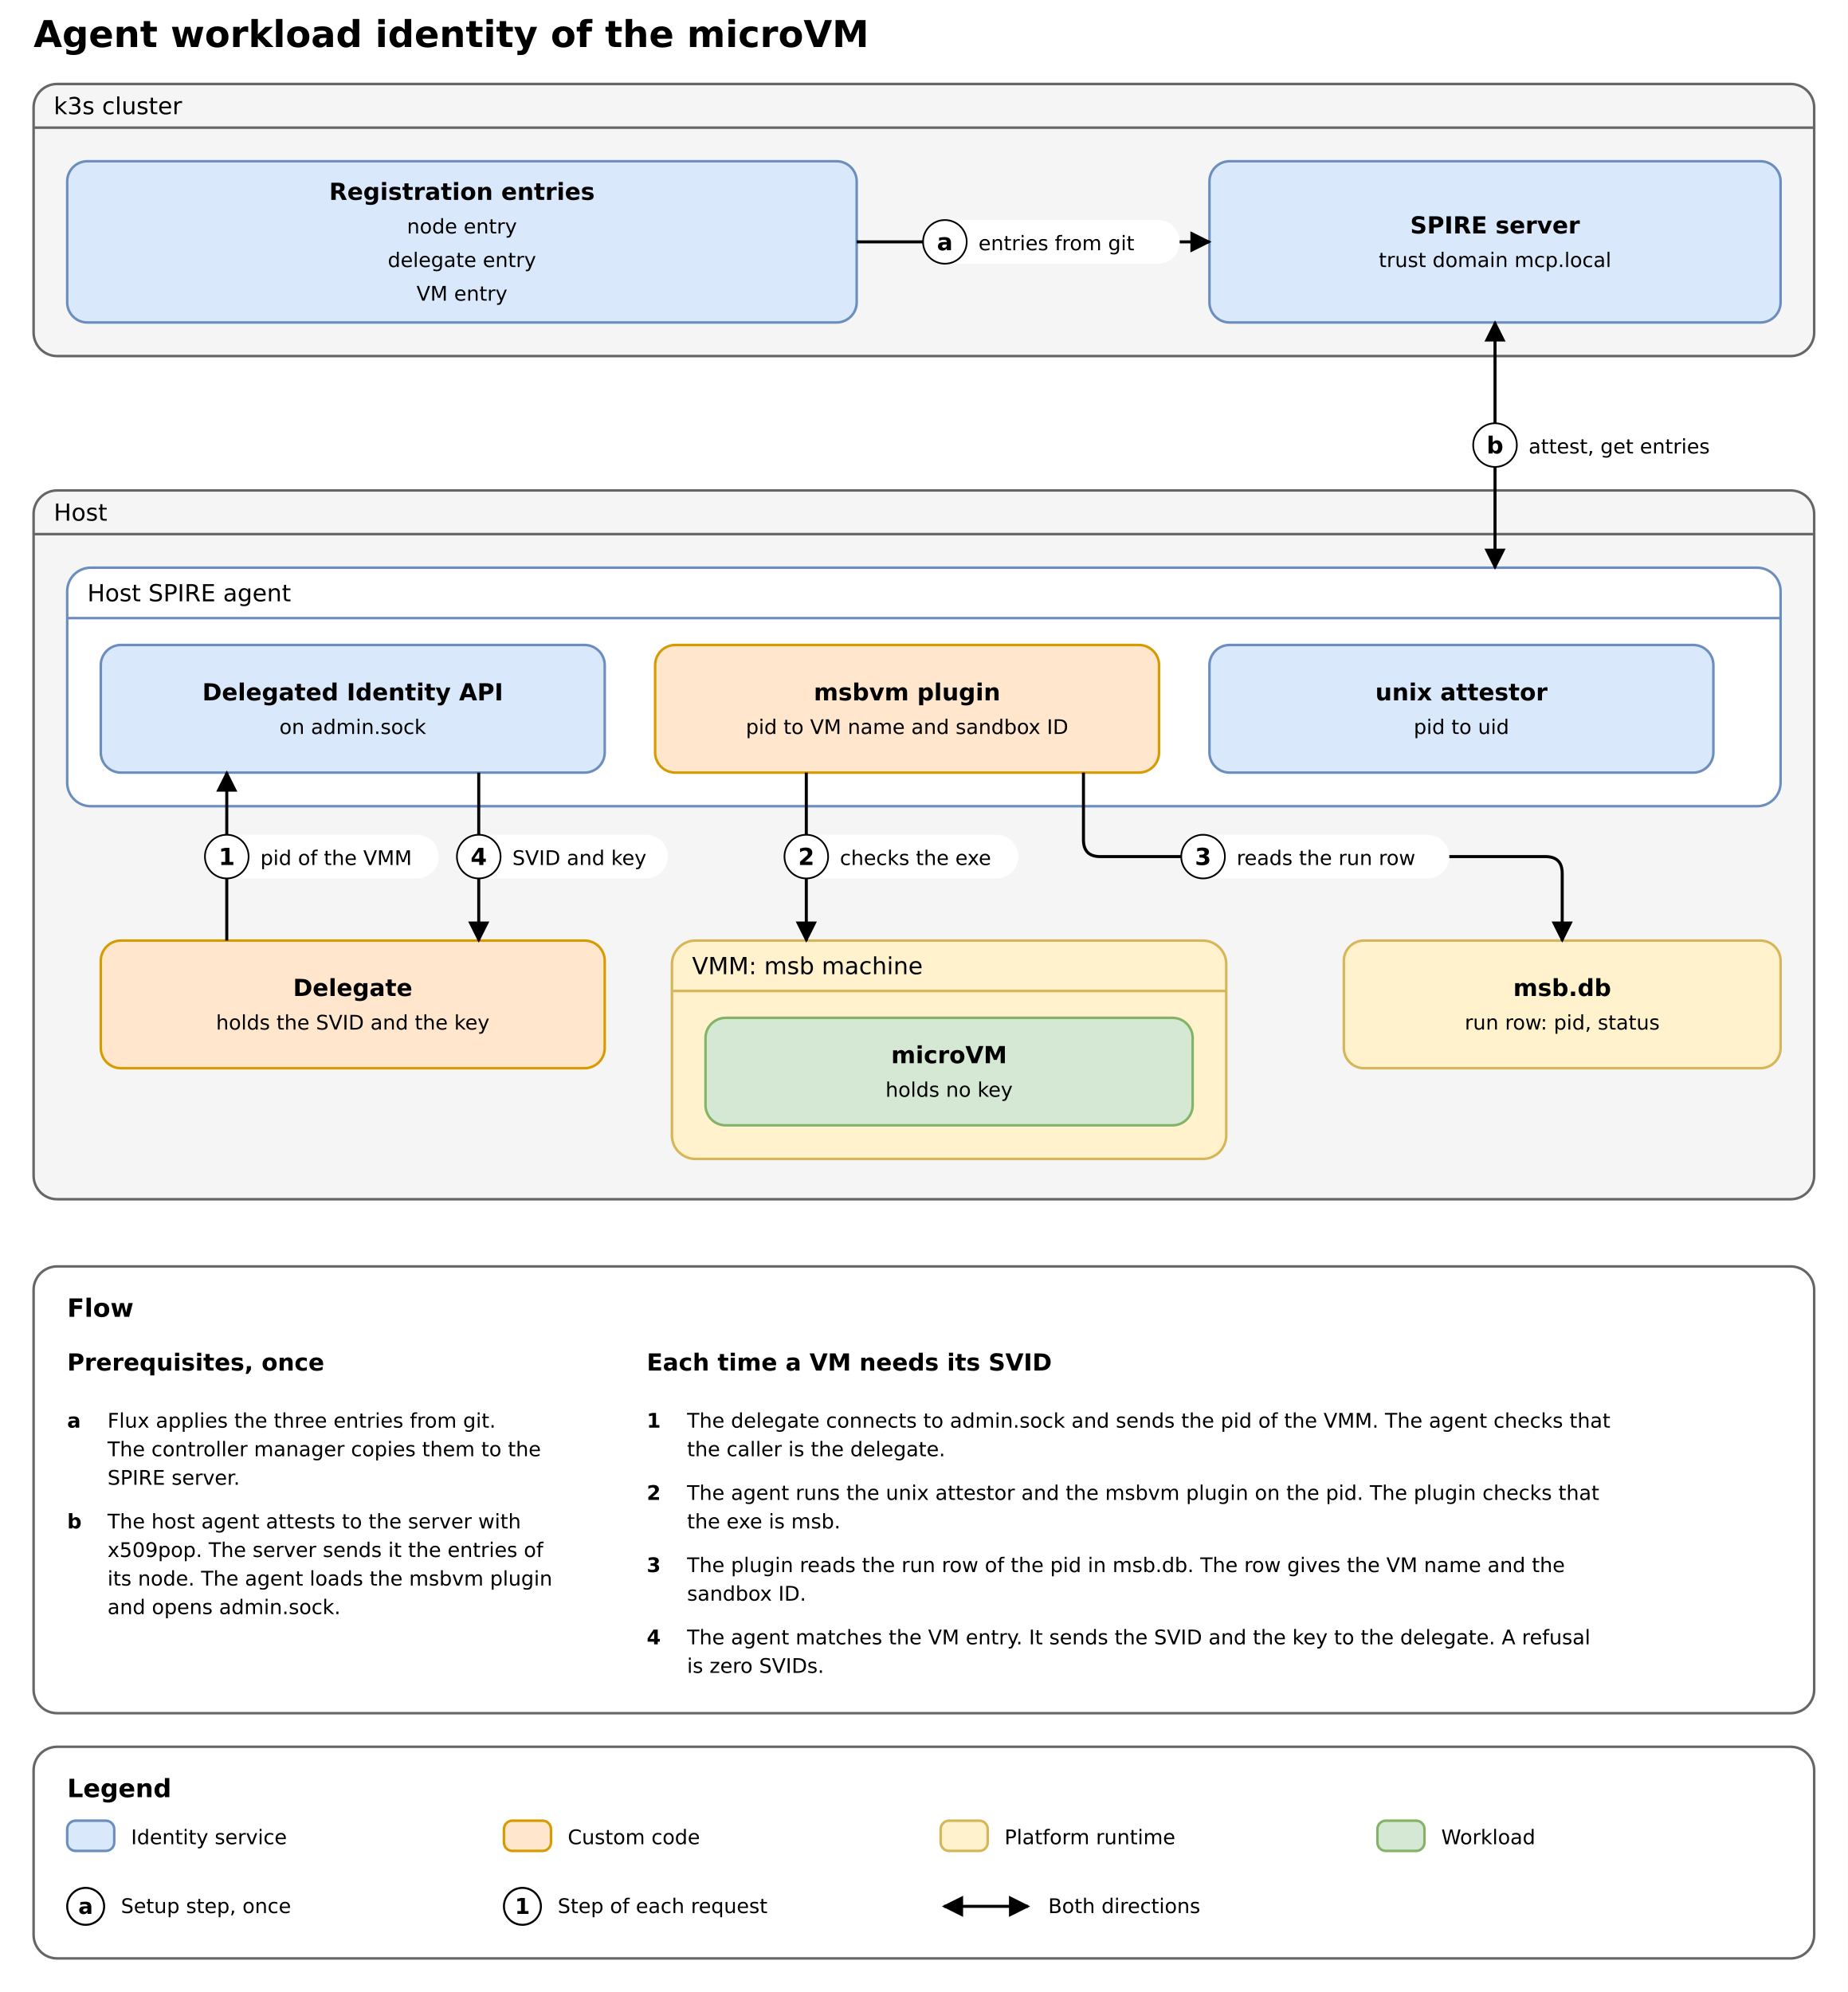
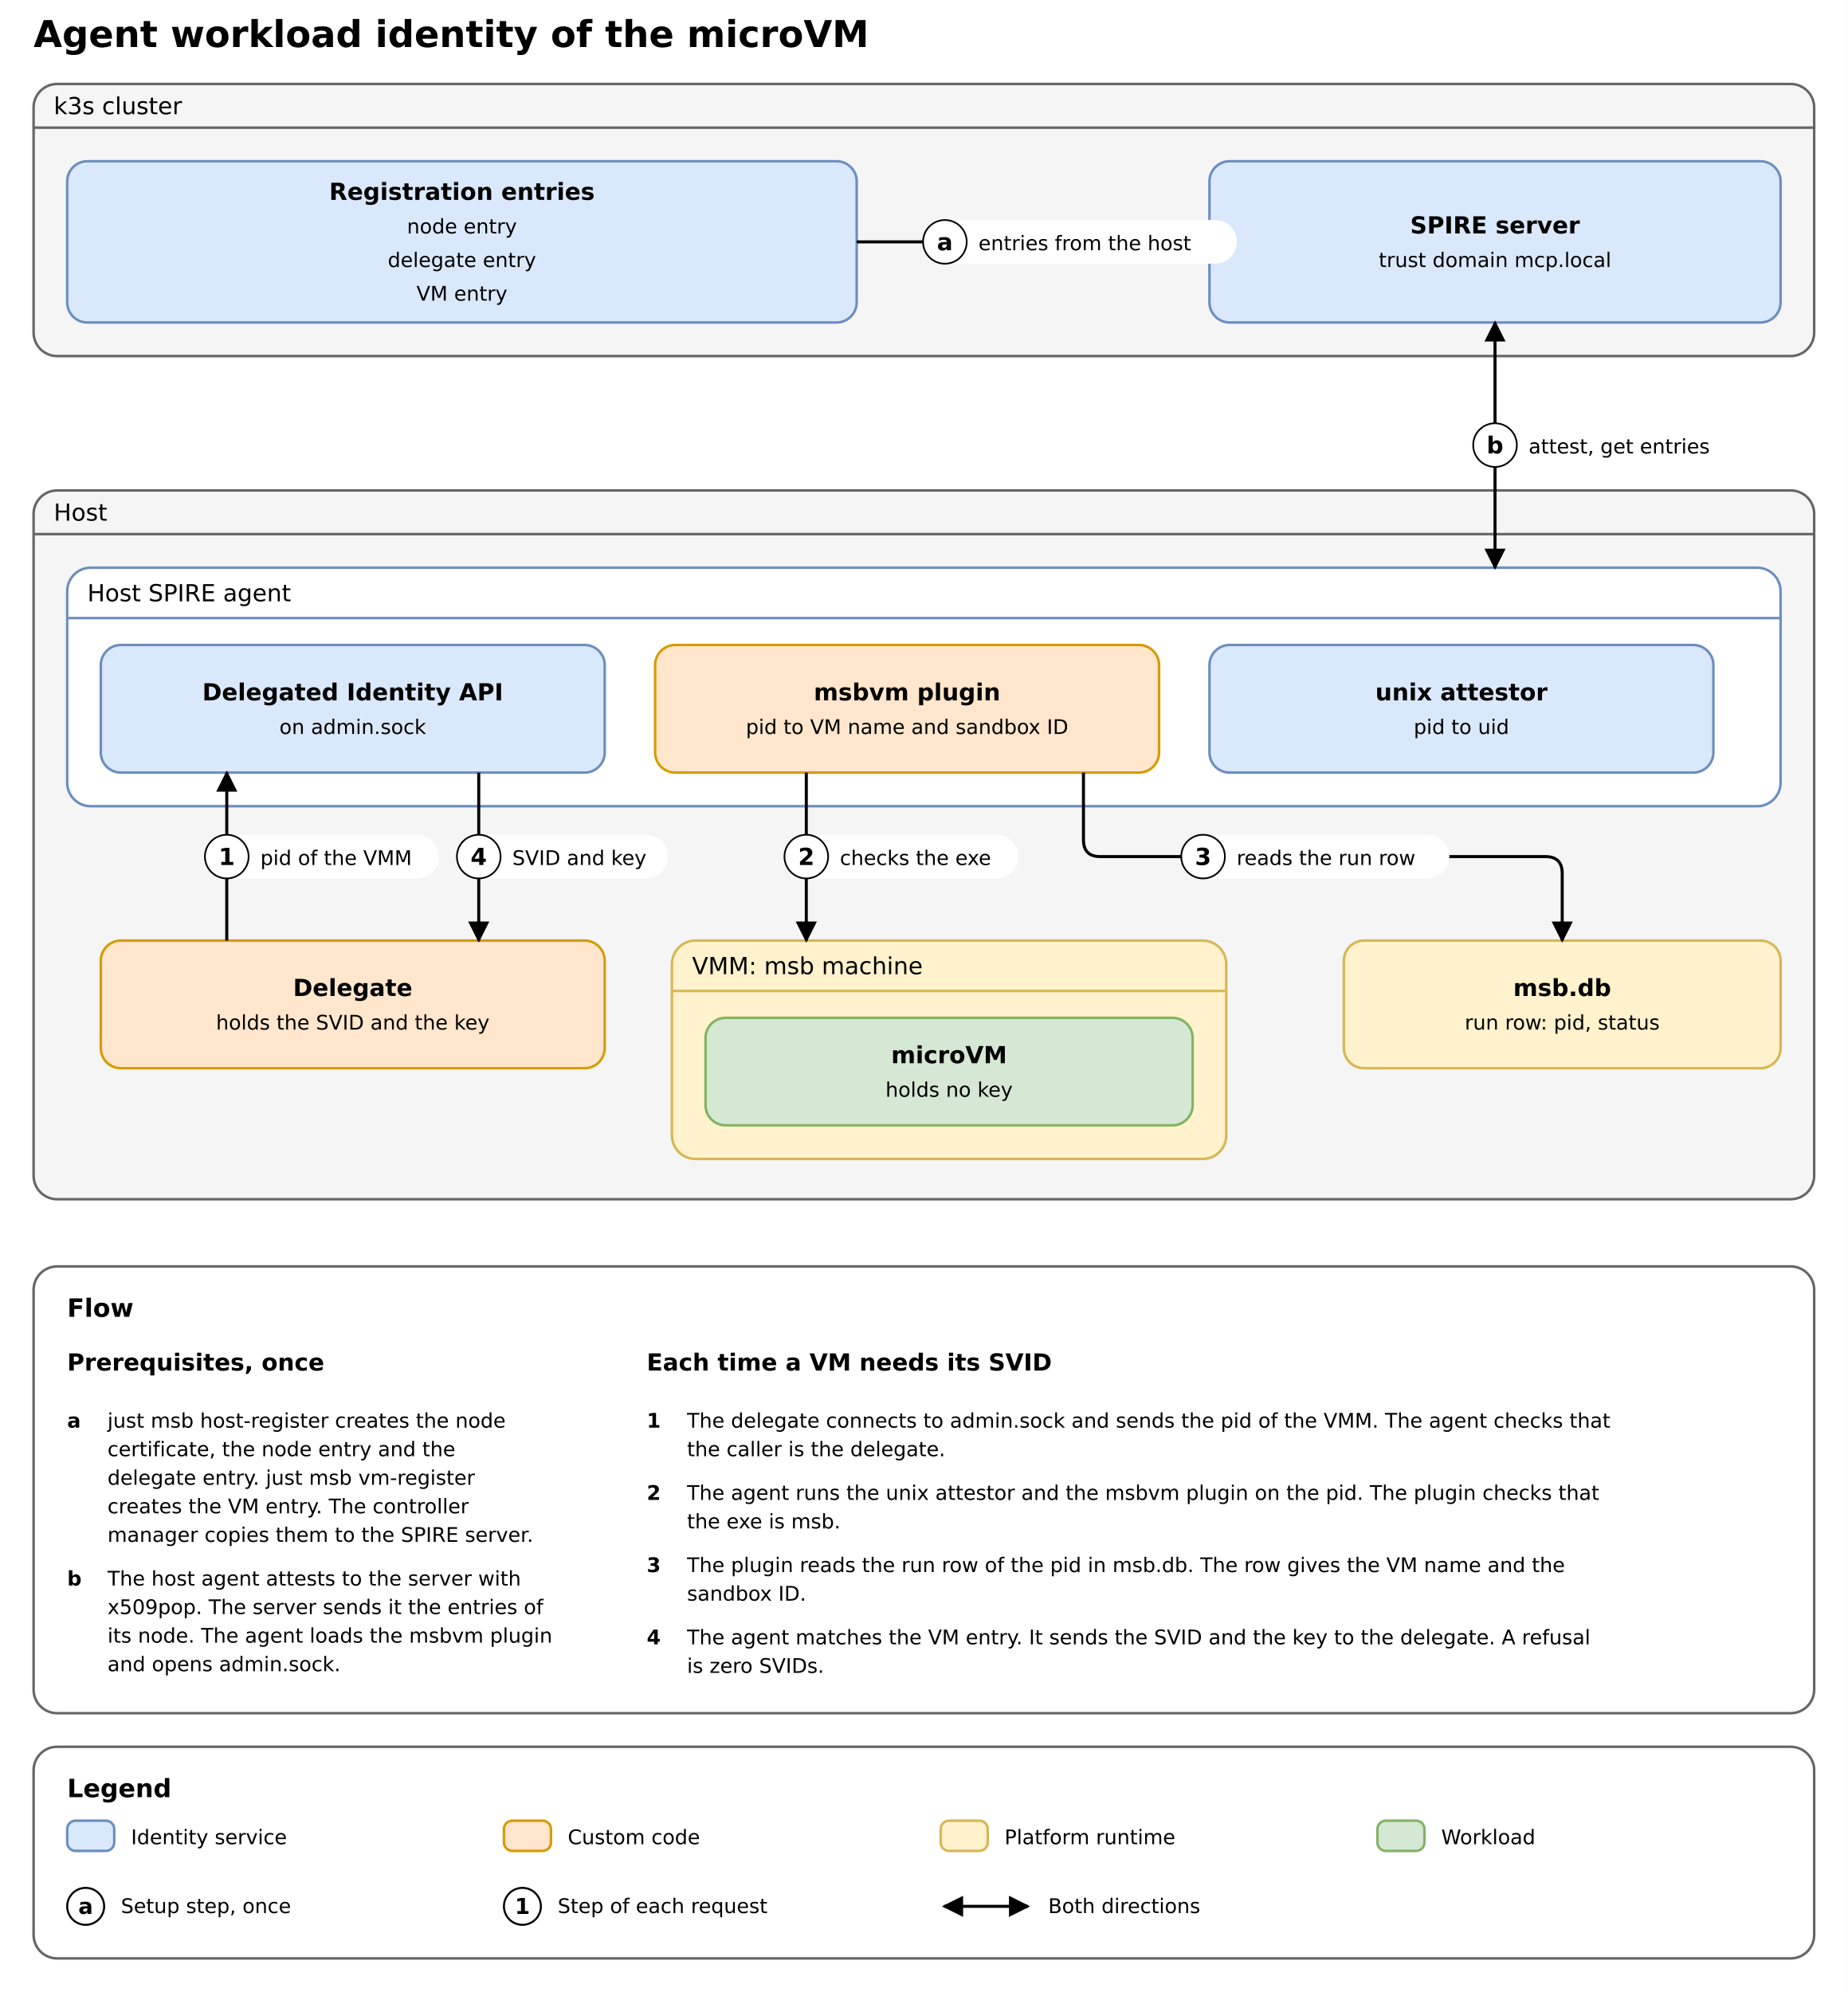
<svg xmlns="http://www.w3.org/2000/svg" width="1100" height="1186" viewBox="0 0 1100 1186" font-family="DejaVu Sans, Verdana, Helvetica, Arial, sans-serif">
  <defs>
    <marker id="ar" viewBox="0 0 10 10" refX="9" refY="5" markerWidth="7" markerHeight="7" orient="auto-start-reverse">
      <path d="M0,0 L10,5 L0,10 z" fill="#000" />
    </marker>
  </defs>
  <rect width="1100" height="1186" fill="#ffffff" />
  <text x="20" y="28" font-size="22" font-weight="bold" fill="#000">Agent workload identity of the microVM</text>
  <rect x="20" y="50" width="1060" height="162" rx="14" fill="#f5f5f5" stroke="#666666" stroke-width="1.5" />
  <line x1="20" y1="76" x2="1080" y2="76" stroke="#666666" stroke-width="1.5" />
  <text x="32" y="68.0" font-size="14" fill="#000">k3s cluster</text>
  <rect x="40" y="96" width="470" height="96" rx="12" fill="#dae8fc" stroke="#6c8ebf" stroke-width="1.5" />
  <text x="275.0" y="119.0" font-size="14" text-anchor="middle" fill="#000" font-weight="bold">Registration entries</text>
  <text x="275.0" y="139.0" font-size="12" text-anchor="middle" fill="#000">node entry</text>
  <text x="275.0" y="159.0" font-size="12" text-anchor="middle" fill="#000">delegate entry</text>
  <text x="275.0" y="179.0" font-size="12" text-anchor="middle" fill="#000">VM entry</text>
  <rect x="720" y="96" width="340" height="96" rx="12" fill="#dae8fc" stroke="#6c8ebf" stroke-width="1.5" />
  <text x="890.0" y="139.0" font-size="14" text-anchor="middle" fill="#000" font-weight="bold">SPIRE server</text>
  <text x="890.0" y="159.0" font-size="12" text-anchor="middle" fill="#000">trust domain mcp.local</text>
  <rect x="20" y="292" width="1060" height="422" rx="14" fill="#f5f5f5" stroke="#666666" stroke-width="1.5" />
  <line x1="20" y1="318" x2="1080" y2="318" stroke="#666666" stroke-width="1.5" />
  <text x="32" y="310.0" font-size="14" fill="#000">Host</text>
  <rect x="40" y="338" width="1020" height="142" rx="14" fill="#ffffff" stroke="#6c8ebf" stroke-width="1.5" />
  <line x1="40" y1="368" x2="1060" y2="368" stroke="#6c8ebf" stroke-width="1.5" />
  <text x="52" y="358.0" font-size="14" fill="#000">Host SPIRE agent</text>
  <rect x="60" y="384" width="300" height="76" rx="12" fill="#dae8fc" stroke="#6c8ebf" stroke-width="1.5" />
  <text x="210.0" y="417.0" font-size="14" text-anchor="middle" fill="#000" font-weight="bold">Delegated Identity API</text>
  <text x="210.0" y="437.0" font-size="12" text-anchor="middle" fill="#000">on admin.sock</text>
  <rect x="390" y="384" width="300" height="76" rx="12" fill="#ffe6cc" stroke="#d79b00" stroke-width="1.5" />
  <text x="540.0" y="417.0" font-size="14" text-anchor="middle" fill="#000" font-weight="bold">msbvm plugin</text>
  <text x="540.0" y="437.0" font-size="12" text-anchor="middle" fill="#000">pid to VM name and sandbox ID</text>
  <rect x="720" y="384" width="300" height="76" rx="12" fill="#dae8fc" stroke="#6c8ebf" stroke-width="1.5" />
  <text x="870.0" y="417.0" font-size="14" text-anchor="middle" fill="#000" font-weight="bold">unix attestor</text>
  <text x="870.0" y="437.0" font-size="12" text-anchor="middle" fill="#000">pid to uid</text>
  <rect x="60" y="560" width="300" height="76" rx="12" fill="#ffe6cc" stroke="#d79b00" stroke-width="1.5" />
  <text x="210.0" y="593.0" font-size="14" text-anchor="middle" fill="#000" font-weight="bold">Delegate</text>
  <text x="210.0" y="613.0" font-size="12" text-anchor="middle" fill="#000">holds the SVID and the key</text>
  <rect x="400" y="560" width="330" height="130" rx="14" fill="#fff2cc" stroke="#d6b656" stroke-width="1.5" />
  <line x1="400" y1="590" x2="730" y2="590" stroke="#d6b656" stroke-width="1.5" />
  <text x="412" y="580.0" font-size="14" fill="#000">VMM: msb machine</text>
  <rect x="420" y="606" width="290" height="64" rx="12" fill="#d5e8d4" stroke="#82b366" stroke-width="1.5" />
  <text x="565.0" y="633.0" font-size="14" text-anchor="middle" fill="#000" font-weight="bold">microVM</text>
  <text x="565.0" y="653.0" font-size="12" text-anchor="middle" fill="#000">holds no key</text>
  <rect x="800" y="560" width="260" height="76" rx="12" fill="#fff2cc" stroke="#d6b656" stroke-width="1.5" />
  <text x="930.0" y="593.0" font-size="14" text-anchor="middle" fill="#000" font-weight="bold">msb.db</text>
  <text x="930.0" y="613.0" font-size="12" text-anchor="middle" fill="#000">run row: pid, status</text>
  <path d="M510.0,144.0 L720.0,144.0" fill="none" stroke="#000" stroke-width="1.8" marker-end="url(#ar)" />
  <path d="M890.0,338.0 L890.0,192.0" fill="none" stroke="#000" stroke-width="1.8" marker-end="url(#ar)" marker-start="url(#ar)" />
  <path d="M135.0,560.0 L135.0,460.0" fill="none" stroke="#000" stroke-width="1.8" marker-end="url(#ar)" />
  <path d="M285.0,460.0 L285.0,560.0" fill="none" stroke="#000" stroke-width="1.8" marker-end="url(#ar)" />
  <path d="M480.0,460.0 L480.0,560.0" fill="none" stroke="#000" stroke-width="1.8" marker-end="url(#ar)" />
  <path d="M645.0,460.0 L645.0,500.0 Q645.0,510.0 655.0,510.0 L920.0,510.0 Q930.0,510.0 930.0,520.0 L930.0,560.0" fill="none" stroke="#000" stroke-width="1.8" marker-end="url(#ar)" />
-   <rect x="549.5" y="131.0" width="152.8" height="26" rx="13" fill="#ffffff" />
+   <rect x="549.5" y="131.0" width="186.8" height="26" rx="13" fill="#ffffff" />
  <circle cx="562.5" cy="144.0" r="13" fill="#ffffff" stroke="#000" stroke-width="1" />
  <text x="562.5" y="149.0" font-size="14" font-weight="bold" text-anchor="middle" fill="#000">a</text>
-   <text x="582.5" y="149.0" font-size="12" fill="#000">entries from git</text>
+   <text x="582.5" y="149.0" font-size="12" fill="#000">entries from the host</text>
  <rect x="877.0" y="252.0" width="173.2" height="26" rx="13" fill="#ffffff" />
  <circle cx="890.0" cy="265.0" r="13" fill="#ffffff" stroke="#000" stroke-width="1" />
  <text x="890.0" y="270.0" font-size="14" font-weight="bold" text-anchor="middle" fill="#000">b</text>
  <text x="910.0" y="270.0" font-size="12" fill="#000">attest, get entries</text>
  <rect x="122.0" y="497.0" width="139.2" height="26" rx="13" fill="#ffffff" />
  <circle cx="135.0" cy="510.0" r="13" fill="#ffffff" stroke="#000" stroke-width="1" />
  <text x="135.0" y="515.0" font-size="14" font-weight="bold" text-anchor="middle" fill="#000">1</text>
  <text x="155.0" y="515.0" font-size="12" fill="#000">pid of the VMM</text>
  <rect x="272.0" y="497.0" width="125.6" height="26" rx="13" fill="#ffffff" />
  <circle cx="285.0" cy="510.0" r="13" fill="#ffffff" stroke="#000" stroke-width="1" />
  <text x="285.0" y="515.0" font-size="14" font-weight="bold" text-anchor="middle" fill="#000">4</text>
  <text x="305.0" y="515.0" font-size="12" fill="#000">SVID and key</text>
  <rect x="467.0" y="497.0" width="139.2" height="26" rx="13" fill="#ffffff" />
  <circle cx="480.0" cy="510.0" r="13" fill="#ffffff" stroke="#000" stroke-width="1" />
  <text x="480.0" y="515.0" font-size="14" font-weight="bold" text-anchor="middle" fill="#000">2</text>
  <text x="500.0" y="515.0" font-size="12" fill="#000">checks the exe</text>
  <rect x="703.2" y="497.0" width="159.6" height="26" rx="13" fill="#ffffff" />
  <circle cx="716.2" cy="510.0" r="13" fill="#ffffff" stroke="#000" stroke-width="1" />
  <text x="716.2" y="515.0" font-size="14" font-weight="bold" text-anchor="middle" fill="#000">3</text>
  <text x="736.2" y="515.0" font-size="12" fill="#000">reads the run row</text>
  <rect x="20" y="754" width="1060" height="266" rx="14" fill="#ffffff" stroke="#666666" stroke-width="1.5" />
  <text x="40" y="784" font-size="15" font-weight="bold" fill="#000">Flow</text>
  <text x="40" y="816" font-size="14" font-weight="bold" fill="#000">Prerequisites, once</text>
  <text x="40" y="850" font-size="12" font-weight="bold" fill="#000">a</text>
-   <text x="64" y="850" font-size="12" fill="#000">Flux applies the three entries from git.</text>
-   <text x="64" y="867" font-size="12" fill="#000">The controller manager copies them to the</text>
-   <text x="64" y="884" font-size="12" fill="#000">SPIRE server.</text>
-   <text x="40" y="910" font-size="12" font-weight="bold" fill="#000">b</text>
-   <text x="64" y="910" font-size="12" fill="#000">The host agent attests to the server with</text>
-   <text x="64" y="927" font-size="12" fill="#000">x509pop. The server sends it the entries of</text>
-   <text x="64" y="944" font-size="12" fill="#000">its node. The agent loads the msbvm plugin</text>
-   <text x="64" y="961" font-size="12" fill="#000">and opens admin.sock.</text>
+   <text x="64" y="850" font-size="12" fill="#000">just msb host-register creates the node</text>
+   <text x="64" y="867" font-size="12" fill="#000">certificate, the node entry and the</text>
+   <text x="64" y="884" font-size="12" fill="#000">delegate entry. just msb vm-register</text>
+   <text x="64" y="901" font-size="12" fill="#000">creates the VM entry. The controller</text>
+   <text x="64" y="918" font-size="12" fill="#000">manager copies them to the SPIRE server.</text>
+   <text x="40" y="944" font-size="12" font-weight="bold" fill="#000">b</text>
+   <text x="64" y="944" font-size="12" fill="#000">The host agent attests to the server with</text>
+   <text x="64" y="961" font-size="12" fill="#000">x509pop. The server sends it the entries of</text>
+   <text x="64" y="978" font-size="12" fill="#000">its node. The agent loads the msbvm plugin</text>
+   <text x="64" y="995" font-size="12" fill="#000">and opens admin.sock.</text>
  <text x="385" y="816" font-size="14" font-weight="bold" fill="#000">Each time a VM needs its SVID</text>
  <text x="385" y="850" font-size="12" font-weight="bold" fill="#000">1</text>
  <text x="409" y="850" font-size="12" fill="#000">The delegate connects to admin.sock and sends the pid of the VMM. The agent checks that</text>
  <text x="409" y="867" font-size="12" fill="#000">the caller is the delegate.</text>
  <text x="385" y="893" font-size="12" font-weight="bold" fill="#000">2</text>
  <text x="409" y="893" font-size="12" fill="#000">The agent runs the unix attestor and the msbvm plugin on the pid. The plugin checks that</text>
  <text x="409" y="910" font-size="12" fill="#000">the exe is msb.</text>
  <text x="385" y="936" font-size="12" font-weight="bold" fill="#000">3</text>
  <text x="409" y="936" font-size="12" fill="#000">The plugin reads the run row of the pid in msb.db. The row gives the VM name and the</text>
  <text x="409" y="953" font-size="12" fill="#000">sandbox ID.</text>
  <text x="385" y="979" font-size="12" font-weight="bold" fill="#000">4</text>
  <text x="409" y="979" font-size="12" fill="#000">The agent matches the VM entry. It sends the SVID and the key to the delegate. A refusal</text>
  <text x="409" y="996" font-size="12" fill="#000">is zero SVIDs.</text>
  <rect x="20" y="1040" width="1060" height="126" rx="14" fill="#ffffff" stroke="#666666" stroke-width="1.5" />
  <text x="40" y="1070" font-size="15" font-weight="bold" fill="#000">Legend</text>
  <rect x="40" y="1084" width="28" height="18" rx="5" fill="#dae8fc" stroke="#6c8ebf" stroke-width="1.5" />
  <text x="78" y="1098" font-size="12" fill="#000">Identity service</text>
  <rect x="300" y="1084" width="28" height="18" rx="5" fill="#ffe6cc" stroke="#d79b00" stroke-width="1.5" />
  <text x="338" y="1098" font-size="12" fill="#000">Custom code</text>
  <rect x="560" y="1084" width="28" height="18" rx="5" fill="#fff2cc" stroke="#d6b656" stroke-width="1.5" />
  <text x="598" y="1098" font-size="12" fill="#000">Platform runtime</text>
  <rect x="820" y="1084" width="28" height="18" rx="5" fill="#d5e8d4" stroke="#82b366" stroke-width="1.5" />
  <text x="858" y="1098" font-size="12" fill="#000">Workload</text>
  <circle cx="51" cy="1135" r="11" fill="#ffffff" stroke="#000" stroke-width="1.2" />
  <text x="51" y="1139.5" font-size="13" font-weight="bold" text-anchor="middle" fill="#000">a</text>
  <text x="72" y="1139" font-size="12" fill="#000">Setup step, once</text>
  <circle cx="311" cy="1135" r="11" fill="#ffffff" stroke="#000" stroke-width="1.2" />
  <text x="311" y="1139.5" font-size="13" font-weight="bold" text-anchor="middle" fill="#000">1</text>
  <text x="332" y="1139" font-size="12" fill="#000">Step of each request</text>
  <path d="M562,1135 L612,1135" stroke="#000" stroke-width="1.8" marker-start="url(#ar)" marker-end="url(#ar)" />
  <text x="624" y="1139" font-size="12" fill="#000">Both directions</text>
</svg>
